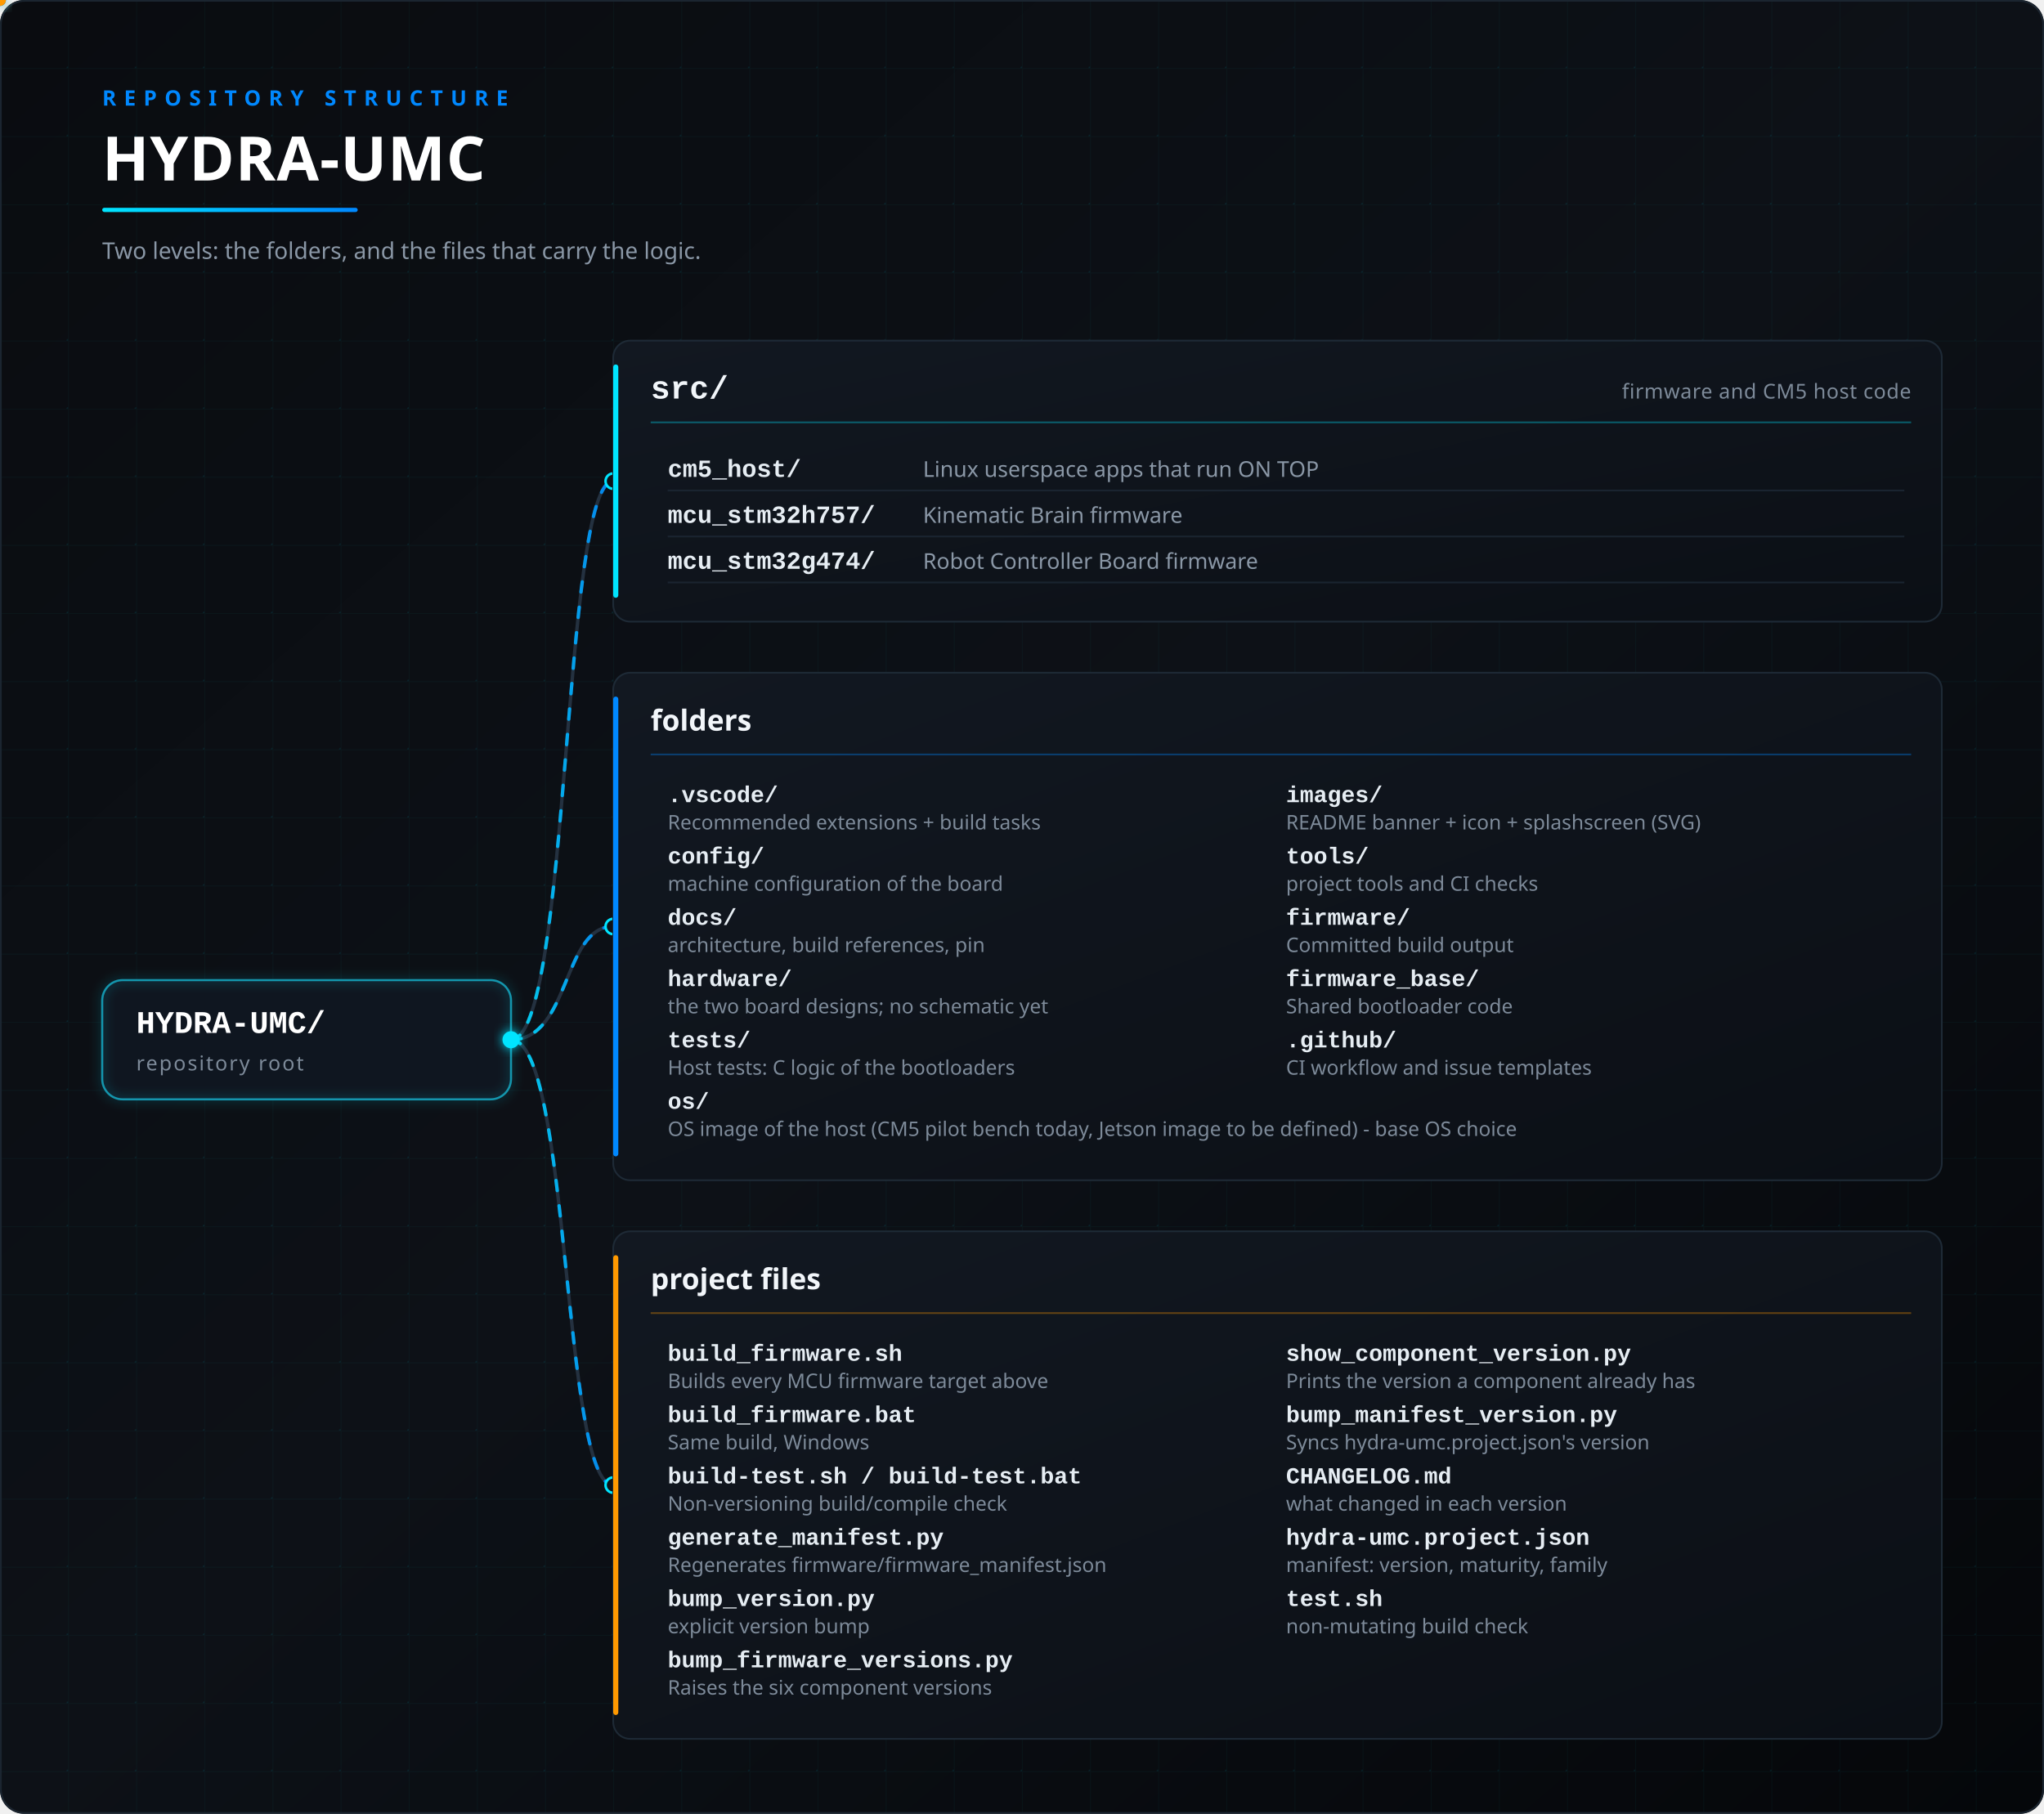
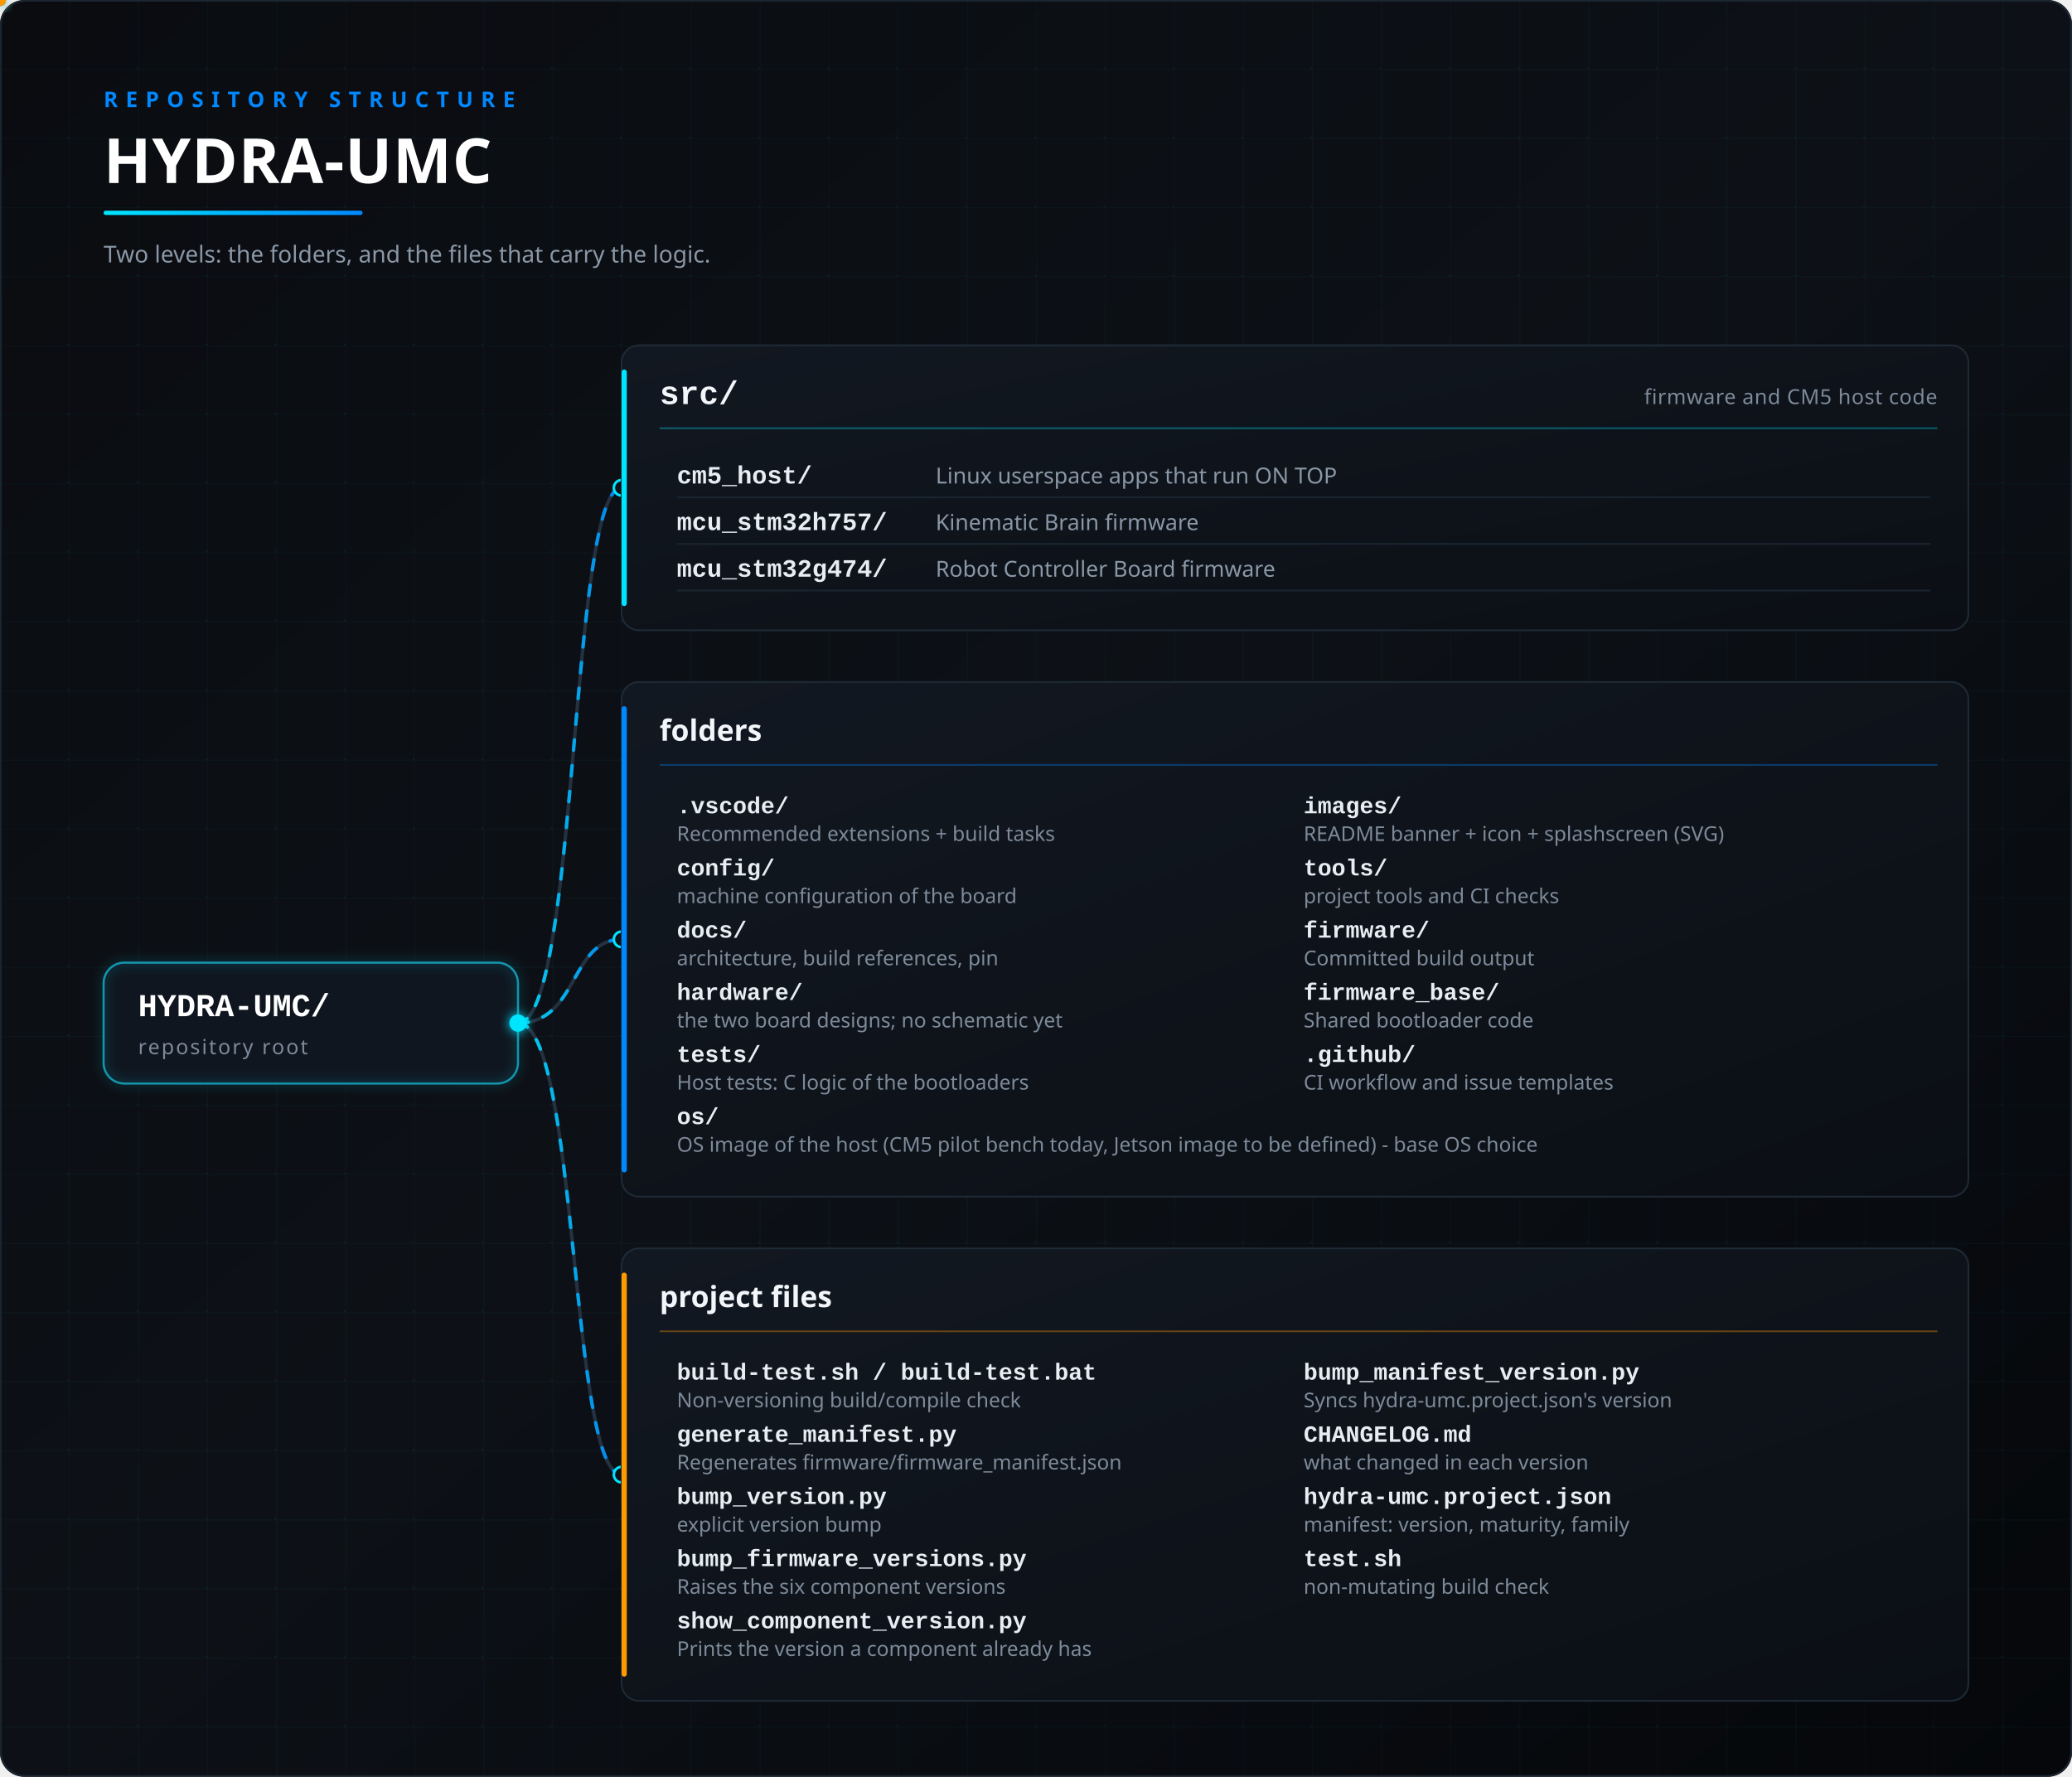
- <svg xmlns="http://www.w3.org/2000/svg" viewBox="0 0 1200 1065" width="100%" role="img" aria-labelledby="t d">
+ <svg xmlns="http://www.w3.org/2000/svg" viewBox="0 0 1200 1029" width="100%" role="img" aria-labelledby="t d">
  <defs>
    <linearGradient id="bg" x1="0" y1="0" x2="1" y2="1">
      <stop offset="0" stop-color="#0A0C10" />
      <stop offset="0.5" stop-color="#0D1117" />
      <stop offset="1" stop-color="#05070A" />
    </linearGradient>
    <linearGradient id="card" x1="0" y1="0" x2="1" y2="1">
      <stop offset="0" stop-color="#121821" />
      <stop offset="1" stop-color="#0B0F15" />
    </linearGradient>
    <linearGradient id="line" x1="0" y1="0" x2="1" y2="0">
      <stop offset="0" stop-color="#00E5FF" />
      <stop offset="1" stop-color="#0088FF" />
    </linearGradient>
    <filter id="glow" x="-50%" y="-50%" width="200%" height="200%">
      <feGaussianBlur stdDeviation="3" result="b" />
      <feMerge>
        <feMergeNode in="b" />
        <feMergeNode in="SourceGraphic" />
      </feMerge>
    </filter>
    <pattern id="grid" width="40" height="40" patternUnits="userSpaceOnUse">
      <path d="M40 0H0V40" fill="none" stroke="#00E5FF" stroke-opacity="0.035" />
      <circle cx="40" cy="40" r="1" fill="#00E5FF" fill-opacity="0.09" />
    </pattern>
  </defs>
-   <rect width="1200" height="1065" rx="14" fill="url(#bg)" />
-   <rect width="1200" height="1065" rx="14" fill="url(#grid)" />
-   <rect x="0.5" y="0.5" width="1199" height="1064" rx="14" fill="none" stroke="#1B2530" />
+   <rect width="1200" height="1029" rx="14" fill="url(#bg)" />
+   <rect width="1200" height="1029" rx="14" fill="url(#grid)" />
+   <rect x="0.5" y="0.5" width="1199" height="1028" rx="14" fill="none" stroke="#1B2530" />
  <text x="60" y="62" font-family="'Segoe UI','Noto Sans','Noto Sans CJK SC','Microsoft YaHei','Yu Gothic','Helvetica Neue',Helvetica,Arial,sans-serif" font-size="12.5" font-weight="600" fill="#0088FF" text-anchor="start" letter-spacing="4.5">REPOSITORY STRUCTURE</text>
  <text x="60" y="106" font-family="'Segoe UI','Noto Sans','Noto Sans CJK SC','Microsoft YaHei','Yu Gothic','Helvetica Neue',Helvetica,Arial,sans-serif" font-size="36" font-weight="700" fill="#FFFFFF" text-anchor="start" letter-spacing="0.5">HYDRA-UMC</text>
  <rect x="60" y="122" width="150" height="2.5" rx="1.25" fill="url(#line)">
    <animate attributeName="width" values="40;150;150" keyTimes="0;0.4;1" dur="3s" repeatCount="indefinite" />
  </rect>
  <text x="60" y="152" font-family="'Segoe UI','Noto Sans','Noto Sans CJK SC','Microsoft YaHei','Yu Gothic','Helvetica Neue',Helvetica,Arial,sans-serif" font-size="13.5" font-weight="400" fill="#8A97A6" text-anchor="start">Two levels: the folders, and the files that carry the logic.</text>
-   <path id="c0" d="M300,610.5 C335,610.5 330,282.5 360,282.5" fill="none" stroke="#243140" stroke-width="2" />
-   <path d="M300,610.5 C335,610.5 330,282.5 360,282.5" fill="none" stroke="url(#line)" stroke-width="2" stroke-linecap="round" stroke-dasharray="6 9" opacity="0.9">
+   <path id="c0" d="M300,592.5 C335,592.5 330,282.5 360,282.5" fill="none" stroke="#243140" stroke-width="2" />
+   <path d="M300,592.5 C335,592.5 330,282.5 360,282.5" fill="none" stroke="url(#line)" stroke-width="2" stroke-linecap="round" stroke-dasharray="6 9" opacity="0.9">
    <animate attributeName="stroke-dashoffset" from="0" to="-30" dur="1.6s" repeatCount="indefinite" />
  </path>
  <circle cx="360" cy="282.5" r="4.5" fill="#0D1117" stroke="#00E5FF" stroke-width="1.5" />
-   <path id="c1" d="M300,610.5 C335,610.5 330,544 360,544" fill="none" stroke="#243140" stroke-width="2" />
-   <path d="M300,610.5 C335,610.5 330,544 360,544" fill="none" stroke="url(#line)" stroke-width="2" stroke-linecap="round" stroke-dasharray="6 9" opacity="0.9">
+   <path id="c1" d="M300,592.5 C335,592.5 330,544 360,544" fill="none" stroke="#243140" stroke-width="2" />
+   <path d="M300,592.5 C335,592.5 330,544 360,544" fill="none" stroke="url(#line)" stroke-width="2" stroke-linecap="round" stroke-dasharray="6 9" opacity="0.9">
    <animate attributeName="stroke-dashoffset" from="0" to="-30" dur="1.6s" repeatCount="indefinite" />
  </path>
  <circle cx="360" cy="544" r="4.5" fill="#0D1117" stroke="#00E5FF" stroke-width="1.5" />
-   <path id="c2" d="M300,610.5 C335,610.5 330,872 360,872" fill="none" stroke="#243140" stroke-width="2" />
-   <path d="M300,610.5 C335,610.5 330,872 360,872" fill="none" stroke="url(#line)" stroke-width="2" stroke-linecap="round" stroke-dasharray="6 9" opacity="0.9">
+   <path id="c2" d="M300,592.5 C335,592.5 330,854 360,854" fill="none" stroke="#243140" stroke-width="2" />
+   <path d="M300,592.5 C335,592.5 330,854 360,854" fill="none" stroke="url(#line)" stroke-width="2" stroke-linecap="round" stroke-dasharray="6 9" opacity="0.9">
    <animate attributeName="stroke-dashoffset" from="0" to="-30" dur="1.6s" repeatCount="indefinite" />
  </path>
-   <circle cx="360" cy="872" r="4.5" fill="#0D1117" stroke="#00E5FF" stroke-width="1.5" />
+   <circle cx="360" cy="854" r="4.5" fill="#0D1117" stroke="#00E5FF" stroke-width="1.5" />
  <circle r="3.5" fill="#00E5FF" filter="url(#glow)">
    <animateMotion dur="3.4s" repeatCount="indefinite">
      <mpath href="#c0" />
    </animateMotion>
  </circle>
  <circle r="3.5" fill="#0088FF" filter="url(#glow)">
    <animateMotion dur="4.2s" repeatCount="indefinite">
      <mpath href="#c1" />
    </animateMotion>
  </circle>
  <circle r="3.5" fill="#FF9900" filter="url(#glow)">
    <animateMotion dur="5.0s" repeatCount="indefinite">
      <mpath href="#c2" />
    </animateMotion>
  </circle>
-   <rect x="60" y="575.5" width="240" height="70" rx="12" fill="#0F1620" stroke="#2A3A4C" stroke-width="1.2" />
-   <rect x="60" y="575.5" width="240" height="70" rx="12" fill="none" stroke="#00E5FF" stroke-opacity="0.5" stroke-width="1.2" filter="url(#glow)">
+   <rect x="60" y="557.5" width="240" height="70" rx="12" fill="#0F1620" stroke="#2A3A4C" stroke-width="1.2" />
+   <rect x="60" y="557.5" width="240" height="70" rx="12" fill="none" stroke="#00E5FF" stroke-opacity="0.5" stroke-width="1.2" filter="url(#glow)">
    <animate attributeName="stroke-opacity" values="0.15;0.6;0.15" dur="3.6s" repeatCount="indefinite" />
  </rect>
-   <text x="80" y="606.5" font-family="'JetBrains Mono','Cascadia Code','SFMono-Regular',Consolas,'Liberation Mono',monospace" font-size="18.5" font-weight="700" fill="#FFFFFF" text-anchor="start">HYDRA-UMC/</text>
-   <text x="80" y="628.5" font-family="'Segoe UI','Noto Sans','Noto Sans CJK SC','Microsoft YaHei','Yu Gothic','Helvetica Neue',Helvetica,Arial,sans-serif" font-size="12" font-weight="400" fill="#7D8A99" text-anchor="start" letter-spacing="1">repository root</text>
-   <circle cx="300" cy="610.5" r="5" fill="#00E5FF" filter="url(#glow)" />
+   <text x="80" y="588.5" font-family="'JetBrains Mono','Cascadia Code','SFMono-Regular',Consolas,'Liberation Mono',monospace" font-size="18.5" font-weight="700" fill="#FFFFFF" text-anchor="start">HYDRA-UMC/</text>
+   <text x="80" y="610.5" font-family="'Segoe UI','Noto Sans','Noto Sans CJK SC','Microsoft YaHei','Yu Gothic','Helvetica Neue',Helvetica,Arial,sans-serif" font-size="12" font-weight="400" fill="#7D8A99" text-anchor="start" letter-spacing="1">repository root</text>
+   <circle cx="300" cy="592.5" r="5" fill="#00E5FF" filter="url(#glow)" />
  <rect x="360" y="200" width="780" height="165" rx="10" fill="url(#card)" stroke="#1E2A36" stroke-width="1" />
  <rect x="360" y="214" width="3" height="137" rx="1.5" fill="#00E5FF">
    <animate attributeName="opacity" values="0.55;1;0.55" dur="4s" begin="0s" repeatCount="indefinite" />
  </rect>
  <text x="382" y="234" font-family="'JetBrains Mono','Cascadia Code','SFMono-Regular',Consolas,'Liberation Mono',monospace" font-size="19" font-weight="700" fill="#F2F6FA" text-anchor="start">src/</text>
  <text x="1122" y="234" font-family="'Segoe UI','Noto Sans','Noto Sans CJK SC','Microsoft YaHei','Yu Gothic','Helvetica Neue',Helvetica,Arial,sans-serif" font-size="12" font-weight="400" fill="#7D8A99" text-anchor="end" letter-spacing="0.3">firmware and CM5 host code</text>
  <line x1="382" y1="248" x2="1122" y2="248" stroke="#00E5FF" stroke-opacity="0.35" stroke-width="1" />
  <text x="392" y="280" font-family="'JetBrains Mono','Cascadia Code','SFMono-Regular',Consolas,'Liberation Mono',monospace" font-size="14.5" font-weight="600" fill="#E6EDF3" text-anchor="start">cm5_host/</text>
  <text x="541.86" y="280" font-family="'Segoe UI','Noto Sans','Noto Sans CJK SC','Microsoft YaHei','Yu Gothic','Helvetica Neue',Helvetica,Arial,sans-serif" font-size="12.8" font-weight="400" fill="#8A97A6" text-anchor="start">Linux userspace apps that run ON TOP</text>
  <line x1="392" y1="288" x2="1118" y2="288" stroke="#1A2430" stroke-width="1" />
  <text x="392" y="307" font-family="'JetBrains Mono','Cascadia Code','SFMono-Regular',Consolas,'Liberation Mono',monospace" font-size="14.5" font-weight="600" fill="#E6EDF3" text-anchor="start">mcu_stm32h757/</text>
  <text x="541.86" y="307" font-family="'Segoe UI','Noto Sans','Noto Sans CJK SC','Microsoft YaHei','Yu Gothic','Helvetica Neue',Helvetica,Arial,sans-serif" font-size="12.8" font-weight="400" fill="#8A97A6" text-anchor="start">Kinematic Brain firmware</text>
  <line x1="392" y1="315" x2="1118" y2="315" stroke="#1A2430" stroke-width="1" />
  <text x="392" y="334" font-family="'JetBrains Mono','Cascadia Code','SFMono-Regular',Consolas,'Liberation Mono',monospace" font-size="14.5" font-weight="600" fill="#E6EDF3" text-anchor="start">mcu_stm32g474/</text>
  <text x="541.86" y="334" font-family="'Segoe UI','Noto Sans','Noto Sans CJK SC','Microsoft YaHei','Yu Gothic','Helvetica Neue',Helvetica,Arial,sans-serif" font-size="12.8" font-weight="400" fill="#8A97A6" text-anchor="start">Robot Controller Board firmware</text>
  <line x1="392" y1="342" x2="1118" y2="342" stroke="#1A2430" stroke-width="1" />
  <rect x="360" y="395" width="780" height="298" rx="10" fill="url(#card)" stroke="#1E2A36" stroke-width="1" />
  <rect x="360" y="409" width="3" height="270" rx="1.5" fill="#0088FF">
    <animate attributeName="opacity" values="0.55;1;0.55" dur="4s" begin="0.6s" repeatCount="indefinite" />
  </rect>
  <text x="382" y="429" font-family="'Segoe UI','Noto Sans','Noto Sans CJK SC','Microsoft YaHei','Yu Gothic','Helvetica Neue',Helvetica,Arial,sans-serif" font-size="17" font-weight="700" fill="#F2F6FA" text-anchor="start">folders</text>
  <line x1="382" y1="443" x2="1122" y2="443" stroke="#0088FF" stroke-opacity="0.35" stroke-width="1" />
  <text x="392" y="471" font-family="'JetBrains Mono','Cascadia Code','SFMono-Regular',Consolas,'Liberation Mono',monospace" font-size="13.5" font-weight="600" fill="#E6EDF3" text-anchor="start">.vscode/</text>
  <text x="392" y="487" font-family="'Segoe UI','Noto Sans','Noto Sans CJK SC','Microsoft YaHei','Yu Gothic','Helvetica Neue',Helvetica,Arial,sans-serif" font-size="11.8" font-weight="400" fill="#7D8A99" text-anchor="start">Recommended extensions + build tasks</text>
  <text x="392" y="507" font-family="'JetBrains Mono','Cascadia Code','SFMono-Regular',Consolas,'Liberation Mono',monospace" font-size="13.5" font-weight="600" fill="#E6EDF3" text-anchor="start">config/</text>
  <text x="392" y="523" font-family="'Segoe UI','Noto Sans','Noto Sans CJK SC','Microsoft YaHei','Yu Gothic','Helvetica Neue',Helvetica,Arial,sans-serif" font-size="11.8" font-weight="400" fill="#7D8A99" text-anchor="start">machine configuration of the board</text>
  <text x="392" y="543" font-family="'JetBrains Mono','Cascadia Code','SFMono-Regular',Consolas,'Liberation Mono',monospace" font-size="13.5" font-weight="600" fill="#E6EDF3" text-anchor="start">docs/</text>
  <text x="392" y="559" font-family="'Segoe UI','Noto Sans','Noto Sans CJK SC','Microsoft YaHei','Yu Gothic','Helvetica Neue',Helvetica,Arial,sans-serif" font-size="11.8" font-weight="400" fill="#7D8A99" text-anchor="start">architecture, build references, pin</text>
  <text x="392" y="579" font-family="'JetBrains Mono','Cascadia Code','SFMono-Regular',Consolas,'Liberation Mono',monospace" font-size="13.5" font-weight="600" fill="#E6EDF3" text-anchor="start">hardware/</text>
  <text x="392" y="595" font-family="'Segoe UI','Noto Sans','Noto Sans CJK SC','Microsoft YaHei','Yu Gothic','Helvetica Neue',Helvetica,Arial,sans-serif" font-size="11.8" font-weight="400" fill="#7D8A99" text-anchor="start">the two board designs; no schematic yet</text>
  <text x="392" y="615" font-family="'JetBrains Mono','Cascadia Code','SFMono-Regular',Consolas,'Liberation Mono',monospace" font-size="13.5" font-weight="600" fill="#E6EDF3" text-anchor="start">tests/</text>
  <text x="392" y="631" font-family="'Segoe UI','Noto Sans','Noto Sans CJK SC','Microsoft YaHei','Yu Gothic','Helvetica Neue',Helvetica,Arial,sans-serif" font-size="11.8" font-weight="400" fill="#7D8A99" text-anchor="start">Host tests: C logic of the bootloaders</text>
  <text x="392" y="651" font-family="'JetBrains Mono','Cascadia Code','SFMono-Regular',Consolas,'Liberation Mono',monospace" font-size="13.5" font-weight="600" fill="#E6EDF3" text-anchor="start">os/</text>
  <text x="392" y="667" font-family="'Segoe UI','Noto Sans','Noto Sans CJK SC','Microsoft YaHei','Yu Gothic','Helvetica Neue',Helvetica,Arial,sans-serif" font-size="11.8" font-weight="400" fill="#7D8A99" text-anchor="start">OS image of the host (CM5 pilot bench today, Jetson image to be defined) - base OS choice</text>
  <text x="755" y="471" font-family="'JetBrains Mono','Cascadia Code','SFMono-Regular',Consolas,'Liberation Mono',monospace" font-size="13.5" font-weight="600" fill="#E6EDF3" text-anchor="start">images/</text>
  <text x="755" y="487" font-family="'Segoe UI','Noto Sans','Noto Sans CJK SC','Microsoft YaHei','Yu Gothic','Helvetica Neue',Helvetica,Arial,sans-serif" font-size="11.8" font-weight="400" fill="#7D8A99" text-anchor="start">README banner + icon + splashscreen (SVG)</text>
  <text x="755" y="507" font-family="'JetBrains Mono','Cascadia Code','SFMono-Regular',Consolas,'Liberation Mono',monospace" font-size="13.5" font-weight="600" fill="#E6EDF3" text-anchor="start">tools/</text>
  <text x="755" y="523" font-family="'Segoe UI','Noto Sans','Noto Sans CJK SC','Microsoft YaHei','Yu Gothic','Helvetica Neue',Helvetica,Arial,sans-serif" font-size="11.8" font-weight="400" fill="#7D8A99" text-anchor="start">project tools and CI checks</text>
  <text x="755" y="543" font-family="'JetBrains Mono','Cascadia Code','SFMono-Regular',Consolas,'Liberation Mono',monospace" font-size="13.5" font-weight="600" fill="#E6EDF3" text-anchor="start">firmware/</text>
  <text x="755" y="559" font-family="'Segoe UI','Noto Sans','Noto Sans CJK SC','Microsoft YaHei','Yu Gothic','Helvetica Neue',Helvetica,Arial,sans-serif" font-size="11.8" font-weight="400" fill="#7D8A99" text-anchor="start">Committed build output</text>
  <text x="755" y="579" font-family="'JetBrains Mono','Cascadia Code','SFMono-Regular',Consolas,'Liberation Mono',monospace" font-size="13.5" font-weight="600" fill="#E6EDF3" text-anchor="start">firmware_base/</text>
  <text x="755" y="595" font-family="'Segoe UI','Noto Sans','Noto Sans CJK SC','Microsoft YaHei','Yu Gothic','Helvetica Neue',Helvetica,Arial,sans-serif" font-size="11.8" font-weight="400" fill="#7D8A99" text-anchor="start">Shared bootloader code</text>
  <text x="755" y="615" font-family="'JetBrains Mono','Cascadia Code','SFMono-Regular',Consolas,'Liberation Mono',monospace" font-size="13.5" font-weight="600" fill="#E6EDF3" text-anchor="start">.github/</text>
  <text x="755" y="631" font-family="'Segoe UI','Noto Sans','Noto Sans CJK SC','Microsoft YaHei','Yu Gothic','Helvetica Neue',Helvetica,Arial,sans-serif" font-size="11.8" font-weight="400" fill="#7D8A99" text-anchor="start">CI workflow and issue templates</text>
-   <rect x="360" y="723" width="780" height="298" rx="10" fill="url(#card)" stroke="#1E2A36" stroke-width="1" />
-   <rect x="360" y="737" width="3" height="270" rx="1.5" fill="#FF9900">
+   <rect x="360" y="723" width="780" height="262" rx="10" fill="url(#card)" stroke="#1E2A36" stroke-width="1" />
+   <rect x="360" y="737" width="3" height="234" rx="1.5" fill="#FF9900">
    <animate attributeName="opacity" values="0.55;1;0.55" dur="4s" begin="1.2s" repeatCount="indefinite" />
  </rect>
  <text x="382" y="757" font-family="'Segoe UI','Noto Sans','Noto Sans CJK SC','Microsoft YaHei','Yu Gothic','Helvetica Neue',Helvetica,Arial,sans-serif" font-size="17" font-weight="700" fill="#F2F6FA" text-anchor="start">project files</text>
  <line x1="382" y1="771" x2="1122" y2="771" stroke="#FF9900" stroke-opacity="0.35" stroke-width="1" />
-   <text x="392" y="799" font-family="'JetBrains Mono','Cascadia Code','SFMono-Regular',Consolas,'Liberation Mono',monospace" font-size="13.5" font-weight="600" fill="#E6EDF3" text-anchor="start">build_firmware.sh</text>
-   <text x="392" y="815" font-family="'Segoe UI','Noto Sans','Noto Sans CJK SC','Microsoft YaHei','Yu Gothic','Helvetica Neue',Helvetica,Arial,sans-serif" font-size="11.8" font-weight="400" fill="#7D8A99" text-anchor="start">Builds every MCU firmware target above</text>
-   <text x="392" y="835" font-family="'JetBrains Mono','Cascadia Code','SFMono-Regular',Consolas,'Liberation Mono',monospace" font-size="13.5" font-weight="600" fill="#E6EDF3" text-anchor="start">build_firmware.bat</text>
-   <text x="392" y="851" font-family="'Segoe UI','Noto Sans','Noto Sans CJK SC','Microsoft YaHei','Yu Gothic','Helvetica Neue',Helvetica,Arial,sans-serif" font-size="11.8" font-weight="400" fill="#7D8A99" text-anchor="start">Same build, Windows</text>
-   <text x="392" y="871" font-family="'JetBrains Mono','Cascadia Code','SFMono-Regular',Consolas,'Liberation Mono',monospace" font-size="13.5" font-weight="600" fill="#E6EDF3" text-anchor="start">build-test.sh / build-test.bat</text>
-   <text x="392" y="887" font-family="'Segoe UI','Noto Sans','Noto Sans CJK SC','Microsoft YaHei','Yu Gothic','Helvetica Neue',Helvetica,Arial,sans-serif" font-size="11.8" font-weight="400" fill="#7D8A99" text-anchor="start">Non-versioning build/compile check</text>
-   <text x="392" y="907" font-family="'JetBrains Mono','Cascadia Code','SFMono-Regular',Consolas,'Liberation Mono',monospace" font-size="13.5" font-weight="600" fill="#E6EDF3" text-anchor="start">generate_manifest.py</text>
-   <text x="392" y="923" font-family="'Segoe UI','Noto Sans','Noto Sans CJK SC','Microsoft YaHei','Yu Gothic','Helvetica Neue',Helvetica,Arial,sans-serif" font-size="11.8" font-weight="400" fill="#7D8A99" text-anchor="start">Regenerates firmware/firmware_manifest.json</text>
-   <text x="392" y="943" font-family="'JetBrains Mono','Cascadia Code','SFMono-Regular',Consolas,'Liberation Mono',monospace" font-size="13.5" font-weight="600" fill="#E6EDF3" text-anchor="start">bump_version.py</text>
-   <text x="392" y="959" font-family="'Segoe UI','Noto Sans','Noto Sans CJK SC','Microsoft YaHei','Yu Gothic','Helvetica Neue',Helvetica,Arial,sans-serif" font-size="11.8" font-weight="400" fill="#7D8A99" text-anchor="start">explicit version bump</text>
-   <text x="392" y="979" font-family="'JetBrains Mono','Cascadia Code','SFMono-Regular',Consolas,'Liberation Mono',monospace" font-size="13.5" font-weight="600" fill="#E6EDF3" text-anchor="start">bump_firmware_versions.py</text>
-   <text x="392" y="995" font-family="'Segoe UI','Noto Sans','Noto Sans CJK SC','Microsoft YaHei','Yu Gothic','Helvetica Neue',Helvetica,Arial,sans-serif" font-size="11.8" font-weight="400" fill="#7D8A99" text-anchor="start">Raises the six component versions</text>
-   <text x="755" y="799" font-family="'JetBrains Mono','Cascadia Code','SFMono-Regular',Consolas,'Liberation Mono',monospace" font-size="13.5" font-weight="600" fill="#E6EDF3" text-anchor="start">show_component_version.py</text>
-   <text x="755" y="815" font-family="'Segoe UI','Noto Sans','Noto Sans CJK SC','Microsoft YaHei','Yu Gothic','Helvetica Neue',Helvetica,Arial,sans-serif" font-size="11.8" font-weight="400" fill="#7D8A99" text-anchor="start">Prints the version a component already has</text>
-   <text x="755" y="835" font-family="'JetBrains Mono','Cascadia Code','SFMono-Regular',Consolas,'Liberation Mono',monospace" font-size="13.5" font-weight="600" fill="#E6EDF3" text-anchor="start">bump_manifest_version.py</text>
-   <text x="755" y="851" font-family="'Segoe UI','Noto Sans','Noto Sans CJK SC','Microsoft YaHei','Yu Gothic','Helvetica Neue',Helvetica,Arial,sans-serif" font-size="11.8" font-weight="400" fill="#7D8A99" text-anchor="start">Syncs hydra-umc.project.json's version</text>
-   <text x="755" y="871" font-family="'JetBrains Mono','Cascadia Code','SFMono-Regular',Consolas,'Liberation Mono',monospace" font-size="13.5" font-weight="600" fill="#E6EDF3" text-anchor="start">CHANGELOG.md</text>
-   <text x="755" y="887" font-family="'Segoe UI','Noto Sans','Noto Sans CJK SC','Microsoft YaHei','Yu Gothic','Helvetica Neue',Helvetica,Arial,sans-serif" font-size="11.8" font-weight="400" fill="#7D8A99" text-anchor="start">what changed in each version</text>
-   <text x="755" y="907" font-family="'JetBrains Mono','Cascadia Code','SFMono-Regular',Consolas,'Liberation Mono',monospace" font-size="13.5" font-weight="600" fill="#E6EDF3" text-anchor="start">hydra-umc.project.json</text>
-   <text x="755" y="923" font-family="'Segoe UI','Noto Sans','Noto Sans CJK SC','Microsoft YaHei','Yu Gothic','Helvetica Neue',Helvetica,Arial,sans-serif" font-size="11.8" font-weight="400" fill="#7D8A99" text-anchor="start">manifest: version, maturity, family</text>
-   <text x="755" y="943" font-family="'JetBrains Mono','Cascadia Code','SFMono-Regular',Consolas,'Liberation Mono',monospace" font-size="13.5" font-weight="600" fill="#E6EDF3" text-anchor="start">test.sh</text>
-   <text x="755" y="959" font-family="'Segoe UI','Noto Sans','Noto Sans CJK SC','Microsoft YaHei','Yu Gothic','Helvetica Neue',Helvetica,Arial,sans-serif" font-size="11.8" font-weight="400" fill="#7D8A99" text-anchor="start">non-mutating build check</text>
+   <text x="392" y="799" font-family="'JetBrains Mono','Cascadia Code','SFMono-Regular',Consolas,'Liberation Mono',monospace" font-size="13.5" font-weight="600" fill="#E6EDF3" text-anchor="start">build-test.sh / build-test.bat</text>
+   <text x="392" y="815" font-family="'Segoe UI','Noto Sans','Noto Sans CJK SC','Microsoft YaHei','Yu Gothic','Helvetica Neue',Helvetica,Arial,sans-serif" font-size="11.8" font-weight="400" fill="#7D8A99" text-anchor="start">Non-versioning build/compile check</text>
+   <text x="392" y="835" font-family="'JetBrains Mono','Cascadia Code','SFMono-Regular',Consolas,'Liberation Mono',monospace" font-size="13.5" font-weight="600" fill="#E6EDF3" text-anchor="start">generate_manifest.py</text>
+   <text x="392" y="851" font-family="'Segoe UI','Noto Sans','Noto Sans CJK SC','Microsoft YaHei','Yu Gothic','Helvetica Neue',Helvetica,Arial,sans-serif" font-size="11.8" font-weight="400" fill="#7D8A99" text-anchor="start">Regenerates firmware/firmware_manifest.json</text>
+   <text x="392" y="871" font-family="'JetBrains Mono','Cascadia Code','SFMono-Regular',Consolas,'Liberation Mono',monospace" font-size="13.5" font-weight="600" fill="#E6EDF3" text-anchor="start">bump_version.py</text>
+   <text x="392" y="887" font-family="'Segoe UI','Noto Sans','Noto Sans CJK SC','Microsoft YaHei','Yu Gothic','Helvetica Neue',Helvetica,Arial,sans-serif" font-size="11.8" font-weight="400" fill="#7D8A99" text-anchor="start">explicit version bump</text>
+   <text x="392" y="907" font-family="'JetBrains Mono','Cascadia Code','SFMono-Regular',Consolas,'Liberation Mono',monospace" font-size="13.5" font-weight="600" fill="#E6EDF3" text-anchor="start">bump_firmware_versions.py</text>
+   <text x="392" y="923" font-family="'Segoe UI','Noto Sans','Noto Sans CJK SC','Microsoft YaHei','Yu Gothic','Helvetica Neue',Helvetica,Arial,sans-serif" font-size="11.8" font-weight="400" fill="#7D8A99" text-anchor="start">Raises the six component versions</text>
+   <text x="392" y="943" font-family="'JetBrains Mono','Cascadia Code','SFMono-Regular',Consolas,'Liberation Mono',monospace" font-size="13.5" font-weight="600" fill="#E6EDF3" text-anchor="start">show_component_version.py</text>
+   <text x="392" y="959" font-family="'Segoe UI','Noto Sans','Noto Sans CJK SC','Microsoft YaHei','Yu Gothic','Helvetica Neue',Helvetica,Arial,sans-serif" font-size="11.8" font-weight="400" fill="#7D8A99" text-anchor="start">Prints the version a component already has</text>
+   <text x="755" y="799" font-family="'JetBrains Mono','Cascadia Code','SFMono-Regular',Consolas,'Liberation Mono',monospace" font-size="13.5" font-weight="600" fill="#E6EDF3" text-anchor="start">bump_manifest_version.py</text>
+   <text x="755" y="815" font-family="'Segoe UI','Noto Sans','Noto Sans CJK SC','Microsoft YaHei','Yu Gothic','Helvetica Neue',Helvetica,Arial,sans-serif" font-size="11.8" font-weight="400" fill="#7D8A99" text-anchor="start">Syncs hydra-umc.project.json's version</text>
+   <text x="755" y="835" font-family="'JetBrains Mono','Cascadia Code','SFMono-Regular',Consolas,'Liberation Mono',monospace" font-size="13.5" font-weight="600" fill="#E6EDF3" text-anchor="start">CHANGELOG.md</text>
+   <text x="755" y="851" font-family="'Segoe UI','Noto Sans','Noto Sans CJK SC','Microsoft YaHei','Yu Gothic','Helvetica Neue',Helvetica,Arial,sans-serif" font-size="11.8" font-weight="400" fill="#7D8A99" text-anchor="start">what changed in each version</text>
+   <text x="755" y="871" font-family="'JetBrains Mono','Cascadia Code','SFMono-Regular',Consolas,'Liberation Mono',monospace" font-size="13.5" font-weight="600" fill="#E6EDF3" text-anchor="start">hydra-umc.project.json</text>
+   <text x="755" y="887" font-family="'Segoe UI','Noto Sans','Noto Sans CJK SC','Microsoft YaHei','Yu Gothic','Helvetica Neue',Helvetica,Arial,sans-serif" font-size="11.8" font-weight="400" fill="#7D8A99" text-anchor="start">manifest: version, maturity, family</text>
+   <text x="755" y="907" font-family="'JetBrains Mono','Cascadia Code','SFMono-Regular',Consolas,'Liberation Mono',monospace" font-size="13.5" font-weight="600" fill="#E6EDF3" text-anchor="start">test.sh</text>
+   <text x="755" y="923" font-family="'Segoe UI','Noto Sans','Noto Sans CJK SC','Microsoft YaHei','Yu Gothic','Helvetica Neue',Helvetica,Arial,sans-serif" font-size="11.8" font-weight="400" fill="#7D8A99" text-anchor="start">non-mutating build check</text>
</svg>
